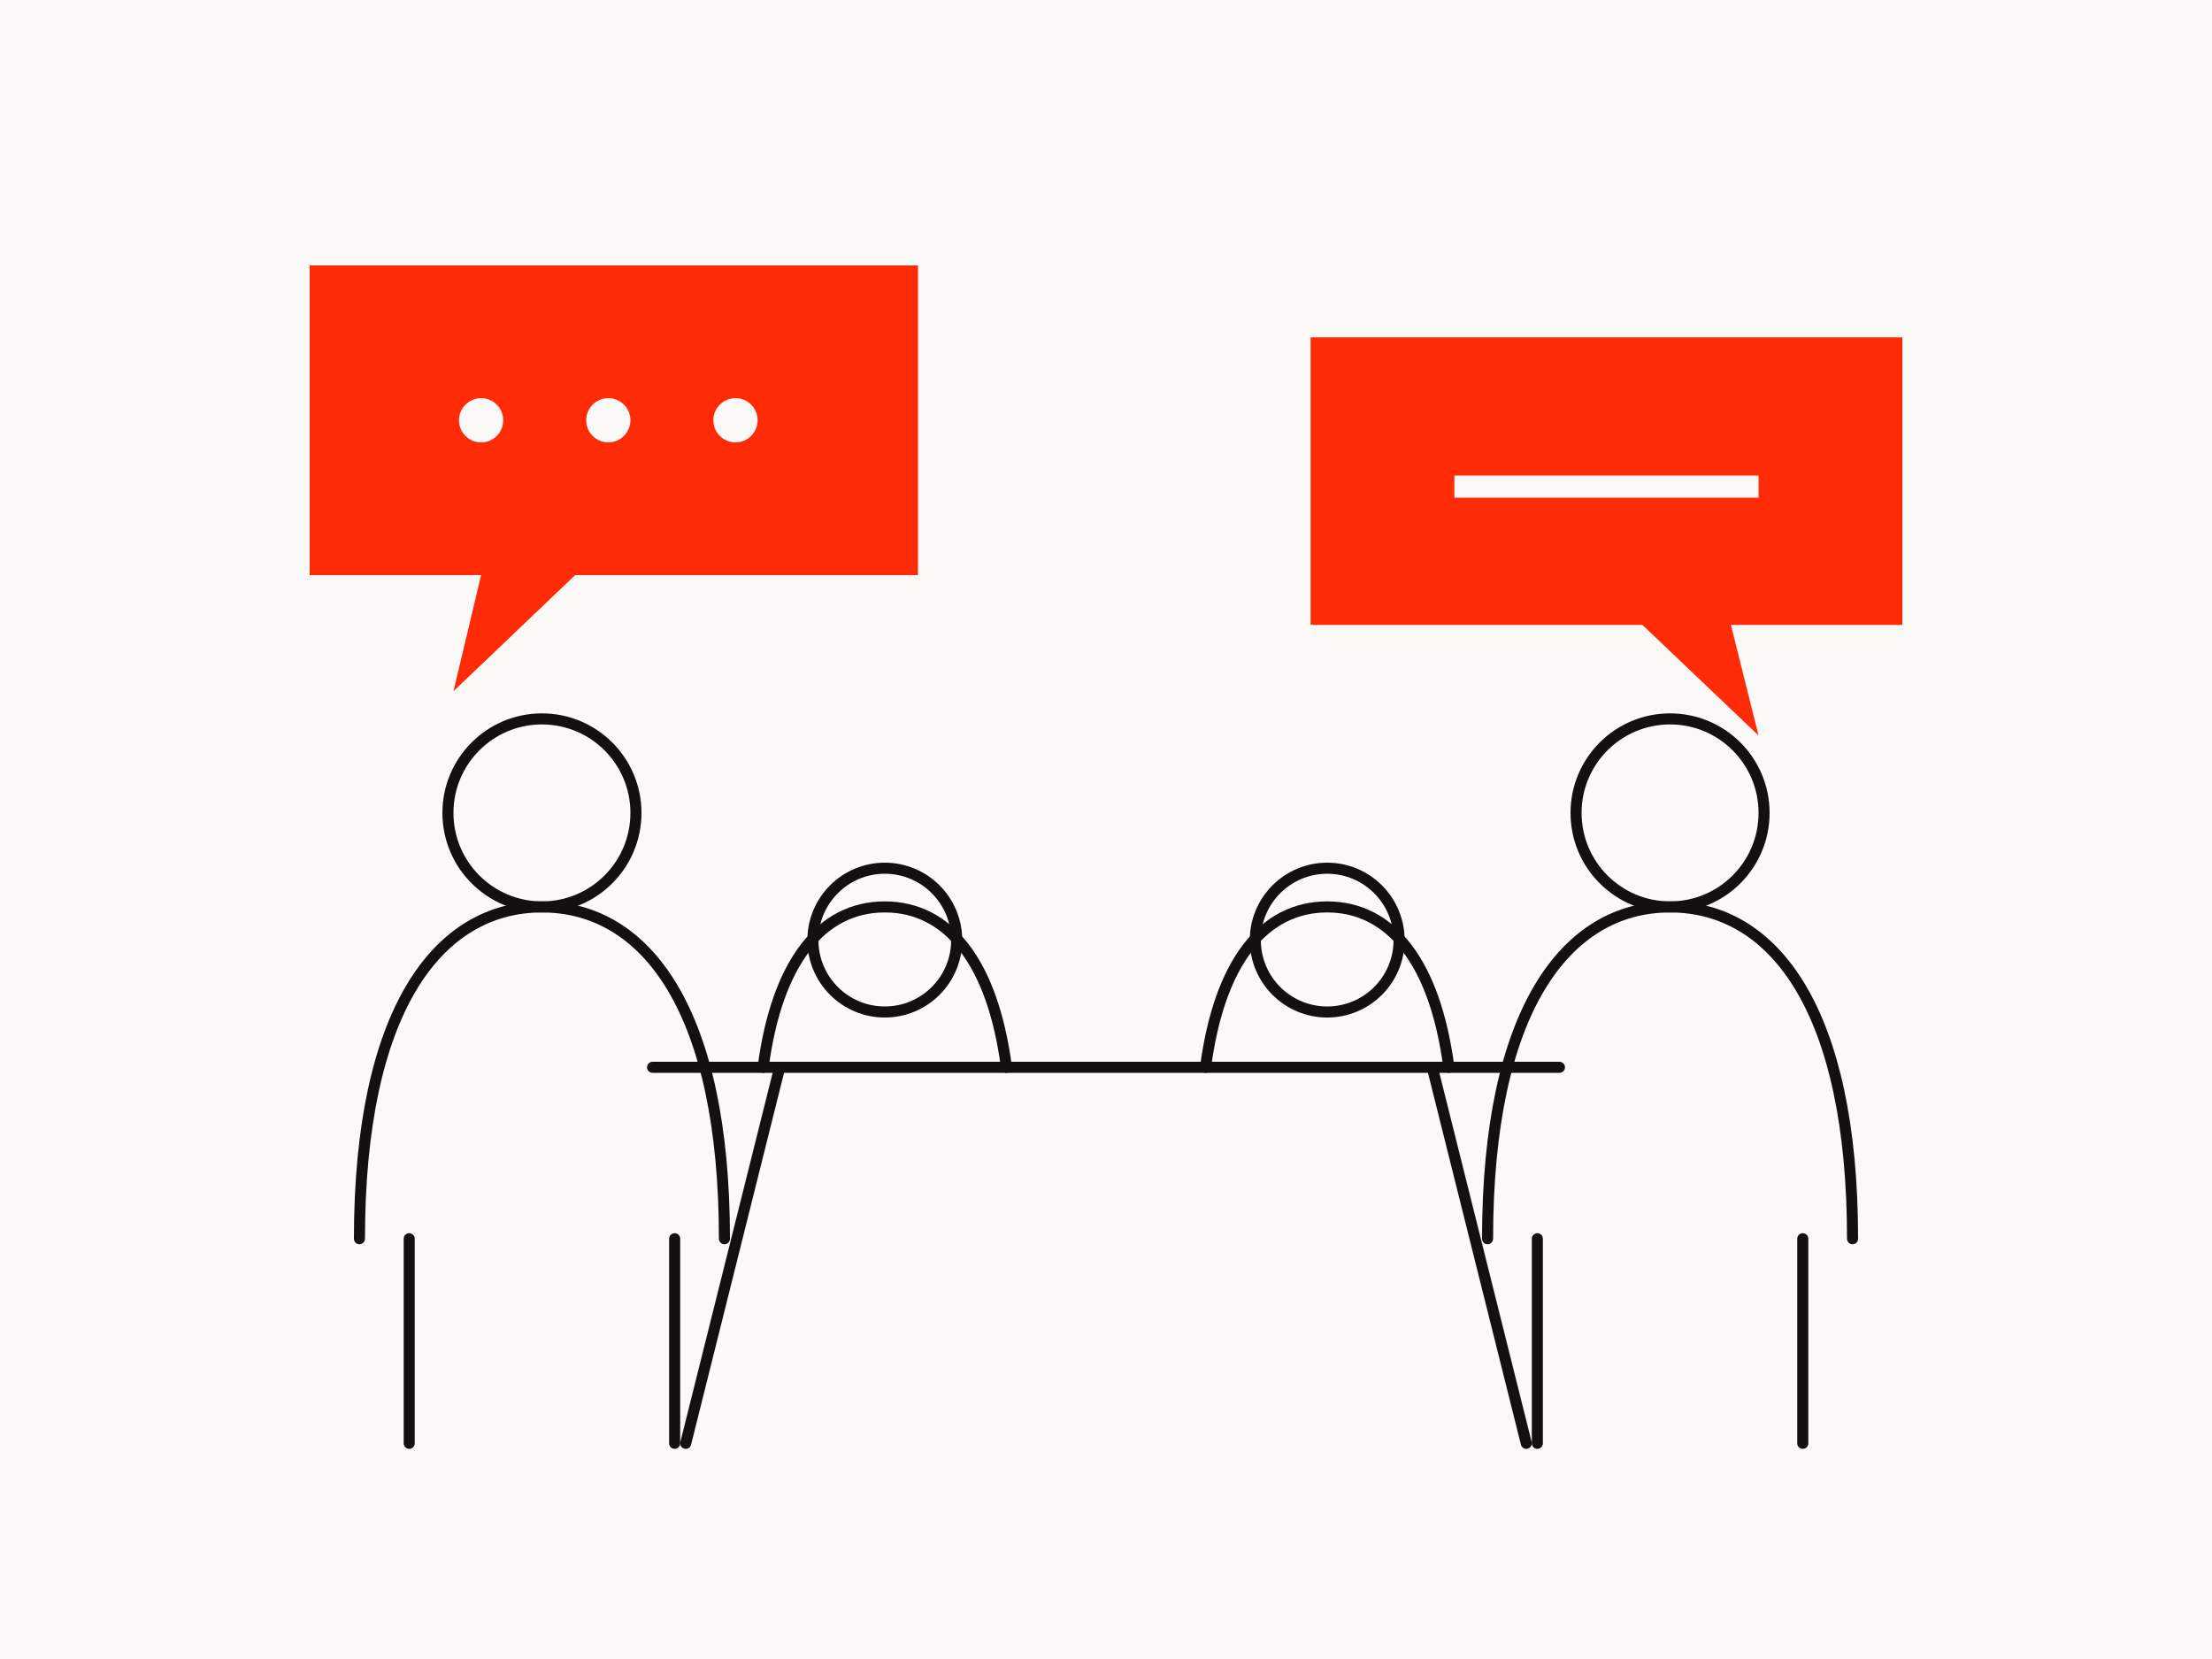
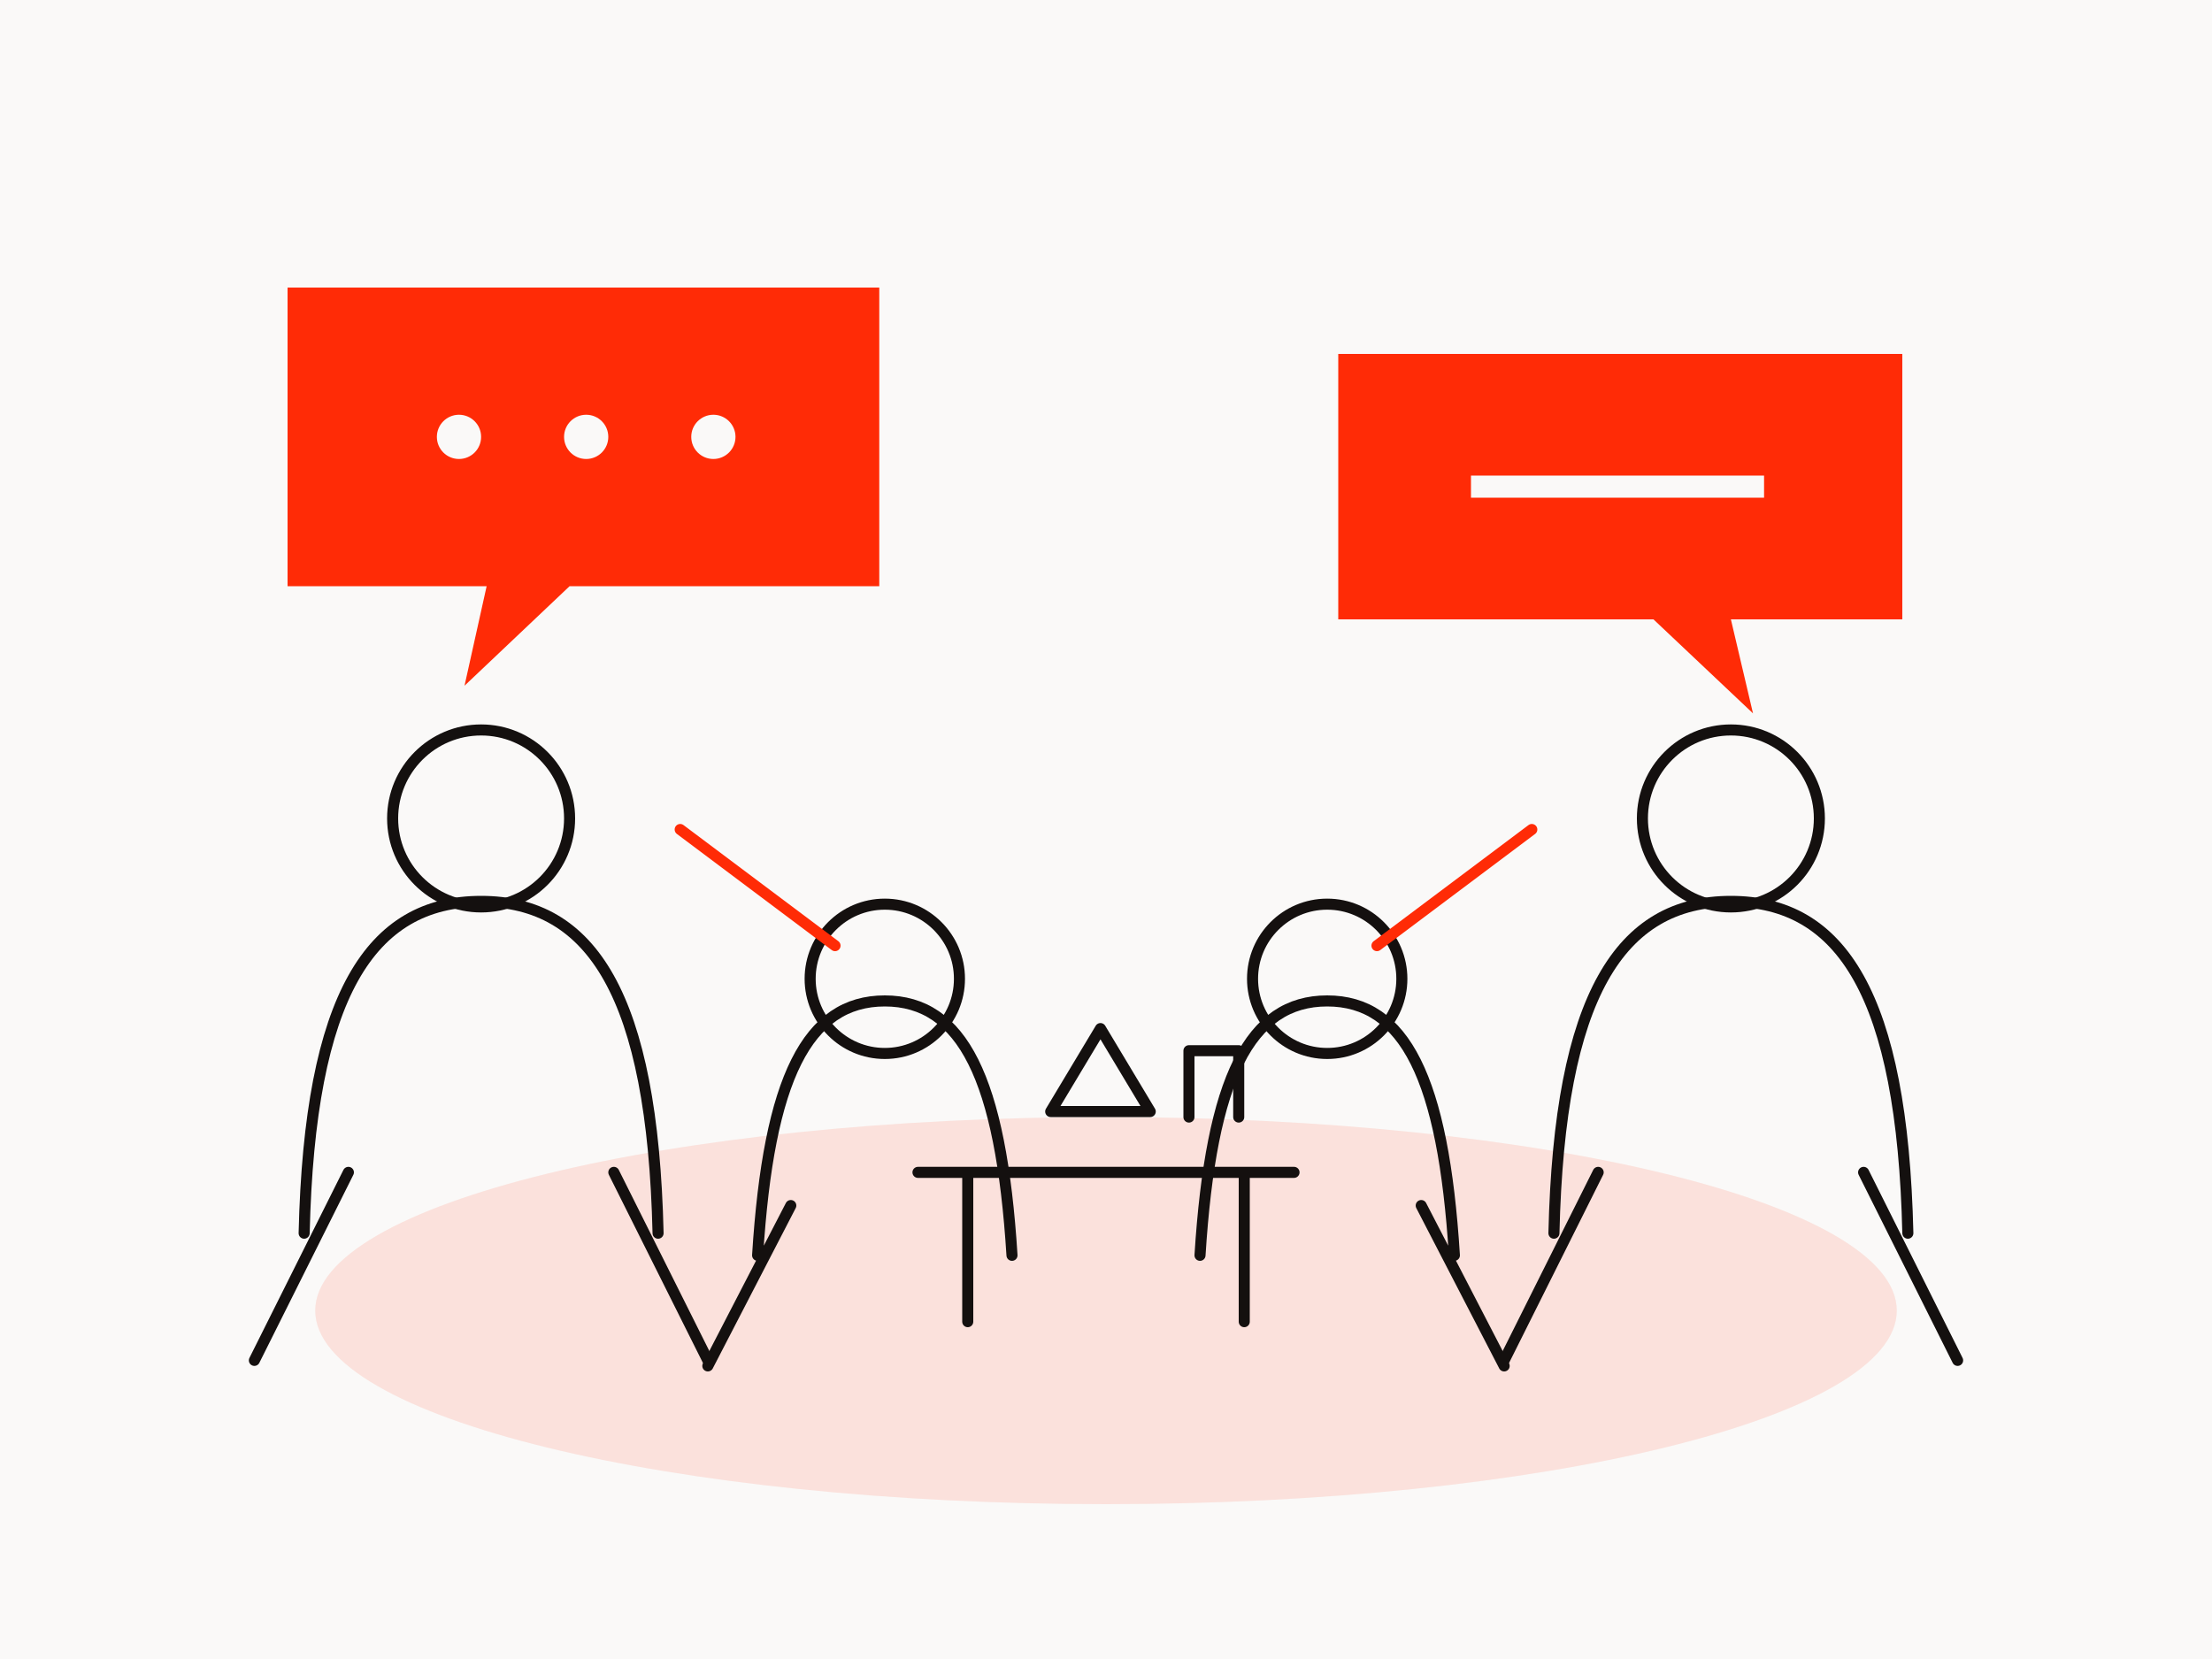
<svg xmlns="http://www.w3.org/2000/svg" viewBox="0 0 800 600" role="img" aria-labelledby="title desc">
  <rect width="800" height="600" fill="#faf9f8" />
+   <ellipse cx="400" cy="474" rx="286" ry="70" fill="#ff2b06" opacity=".12" />
  <g fill="none" stroke="#14100f" stroke-width="4" stroke-linecap="round" stroke-linejoin="round">
-     <path d="M236 386h328M282 386l-34 136M518 386l34 136" />
-     <circle cx="196" cy="294" r="34" />
-     <path d="M130 448c0-82 28-120 66-120s66 38 66 120M148 448v74M244 448v74" />
-     <circle cx="604" cy="294" r="34" />
-     <path d="M538 448c0-82 28-120 66-120s66 38 66 120M556 448v74M652 448v74" />
-     <circle cx="320" cy="340" r="26" />
-     <path d="M276 386c5-38 21-58 44-58s39 20 44 58" />
-     <circle cx="480" cy="340" r="26" />
-     <path d="M436 386c5-38 21-58 44-58s39 20 44 58" />
+     <circle cx="174" cy="296" r="32" />
+     <path d="M110 446c2-86 24-120 64-120s62 34 64 120M126 424l-34 68M222 424l34 68" />
+     <circle cx="626" cy="296" r="32" />
+     <path d="M562 446c2-86 24-120 64-120s62 34 64 120M578 424l-34 68M674 424l34 68" />
+     <circle cx="320" cy="354" r="27" />
+     <path d="M274 454c4-64 18-92 46-92s42 28 46 92M286 436l-30 58" />
+     <circle cx="480" cy="354" r="27" />
+     <path d="M434 454c4-64 18-92 46-92s42 28 46 92M514 436l30 58" />
+     <path d="M332 424h136M350 424v54M450 424v54" />
+     <path d="M380 402l18-30 18 30zM430 380v24M448 380v24M430 380h18" />
  </g>
  <g fill="#ff2b06">
-     <path d="M112 96h220v112H208l-44 42 10-42h-62z" />
-     <path d="M474 122h214v104h-62l10 40-42-40H474z" />
+     <path d="M104 104h214v108H206l-38 36 8-36h-72z" />
+     <path d="M484 128h204v96h-62l8 34-36-34H484z" />
  </g>
  <g fill="#faf9f8">
-     <circle cx="174" cy="152" r="8" />
-     <circle cx="220" cy="152" r="8" />
-     <circle cx="266" cy="152" r="8" />
-     <path d="M526 172h110v8H526z" />
+     <circle cx="166" cy="158" r="8" />
+     <circle cx="212" cy="158" r="8" />
+     <circle cx="258" cy="158" r="8" />
+     <path d="M532 172h106v8H532z" />
  </g>
+   <path d="M246 300l56 42M554 300l-56 42" fill="none" stroke="#ff2b06" stroke-width="4" stroke-linecap="round" />
</svg>
